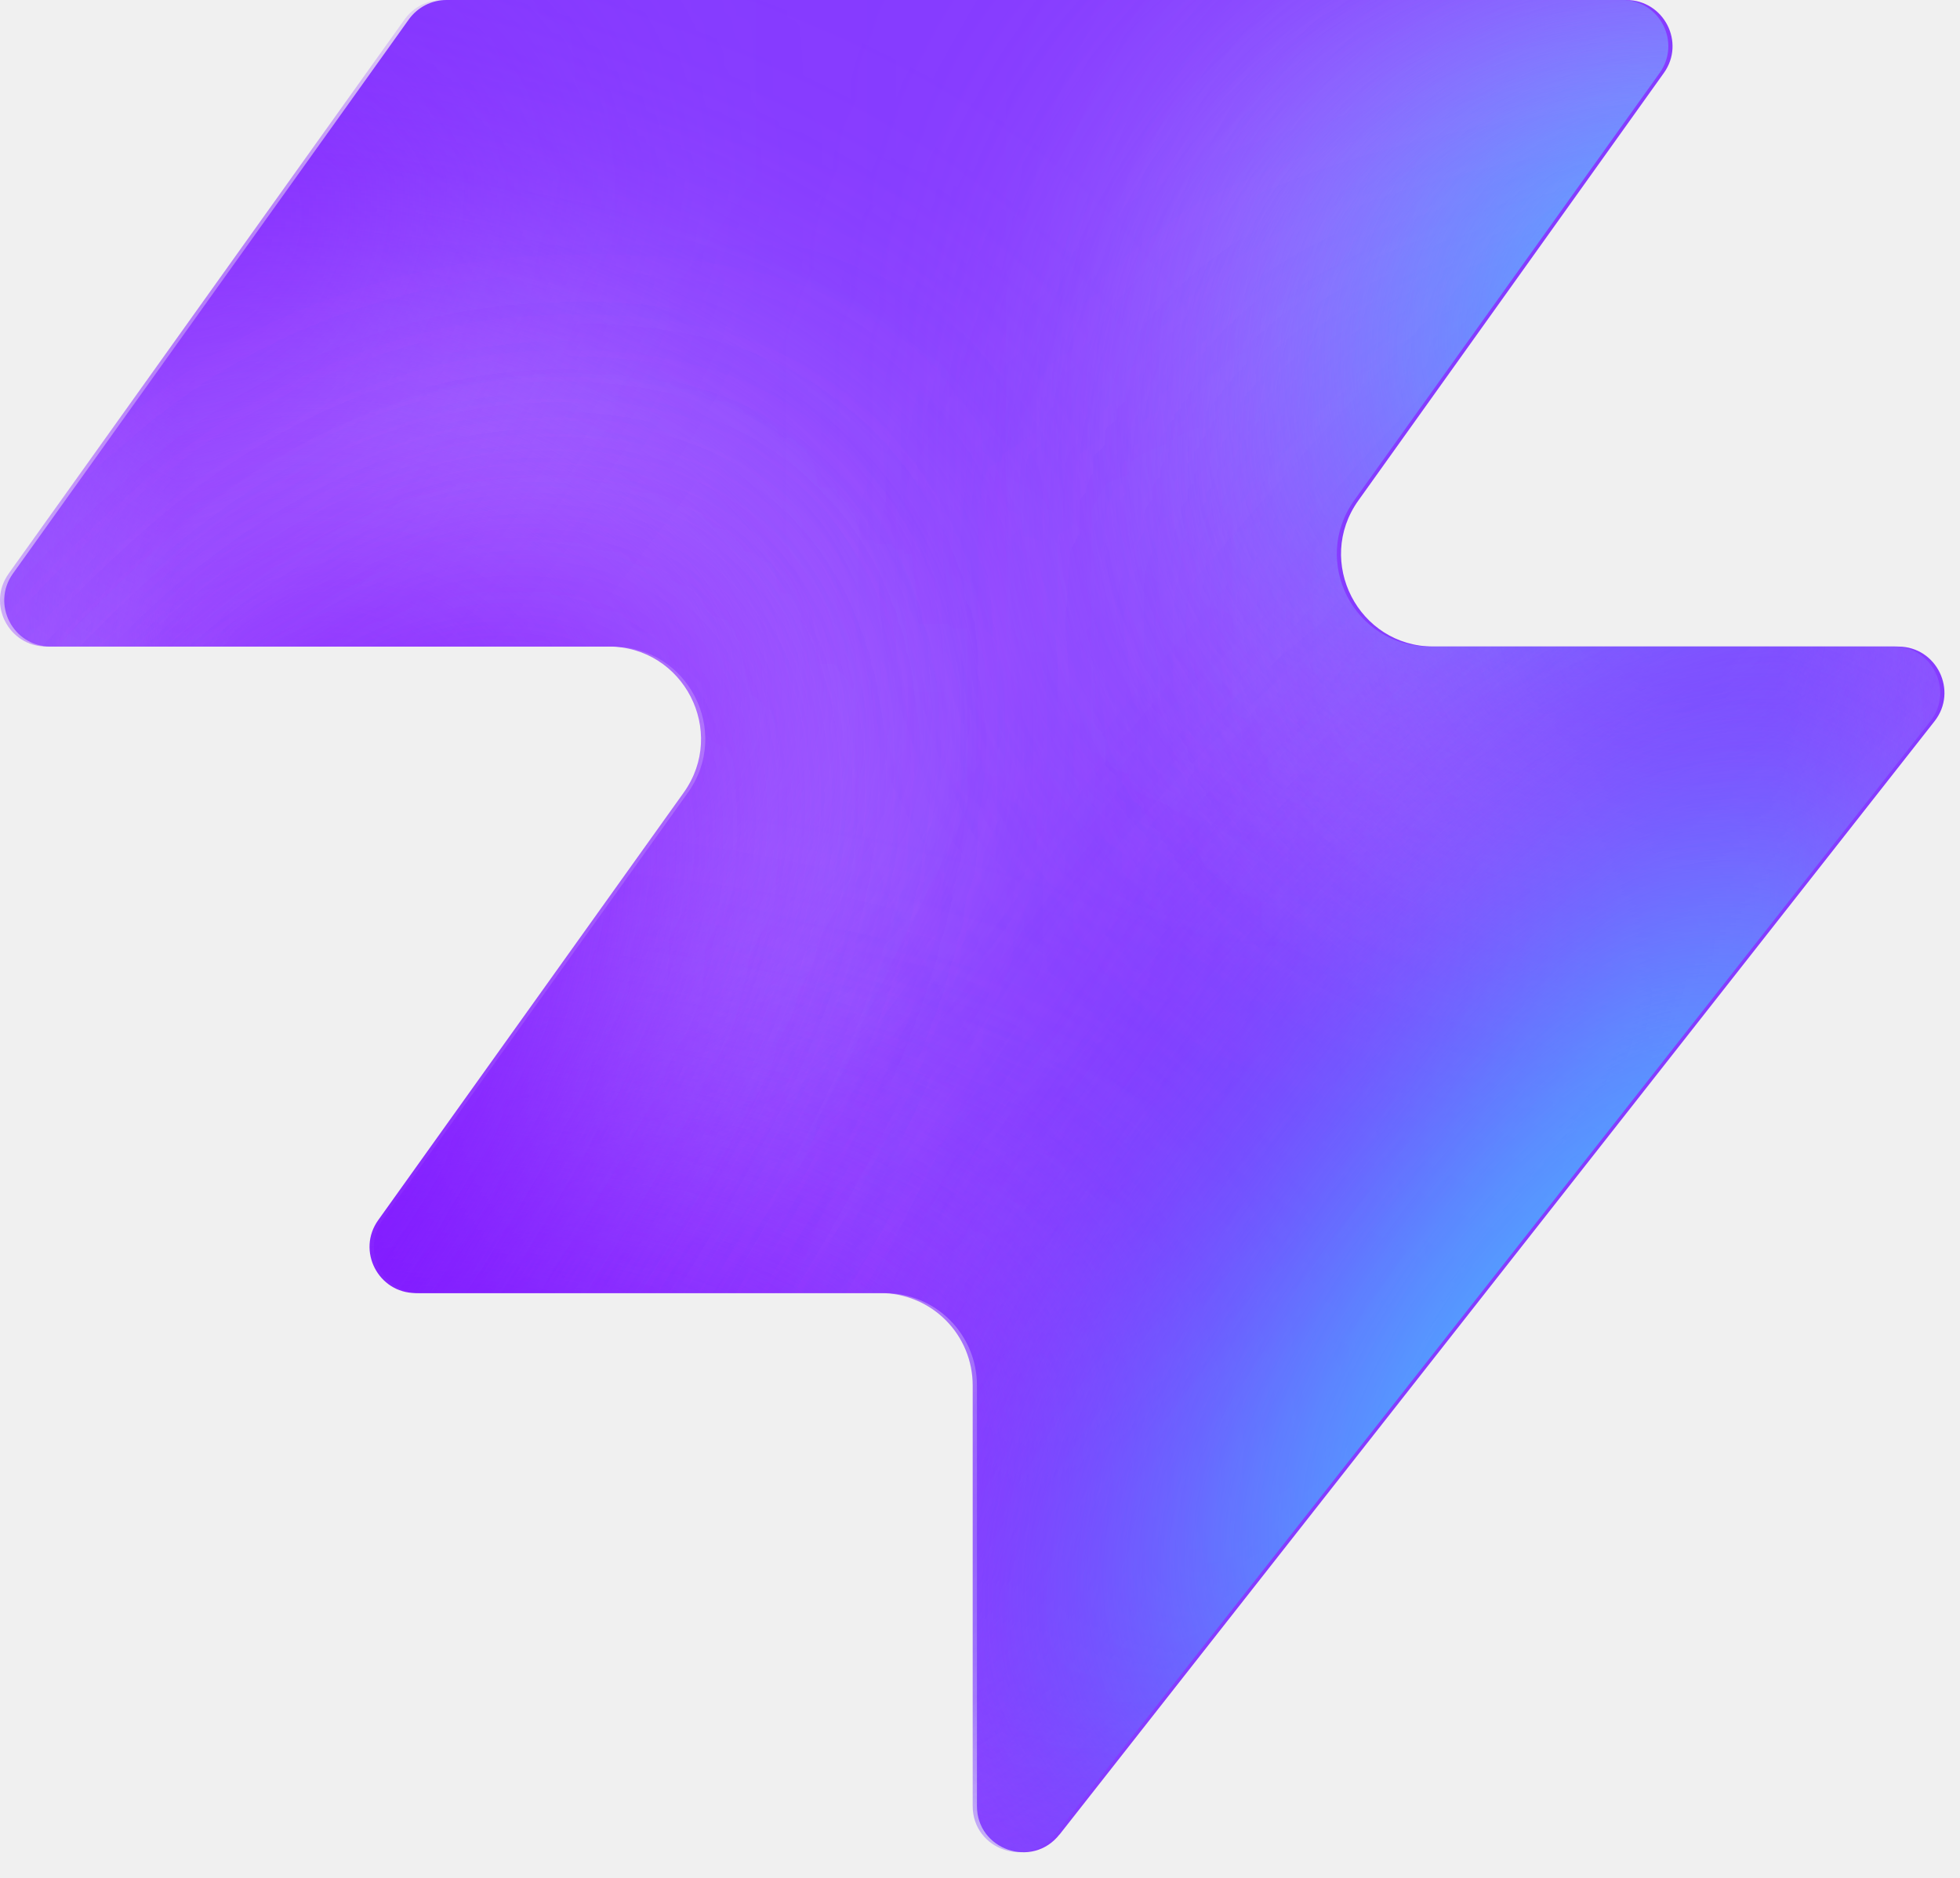
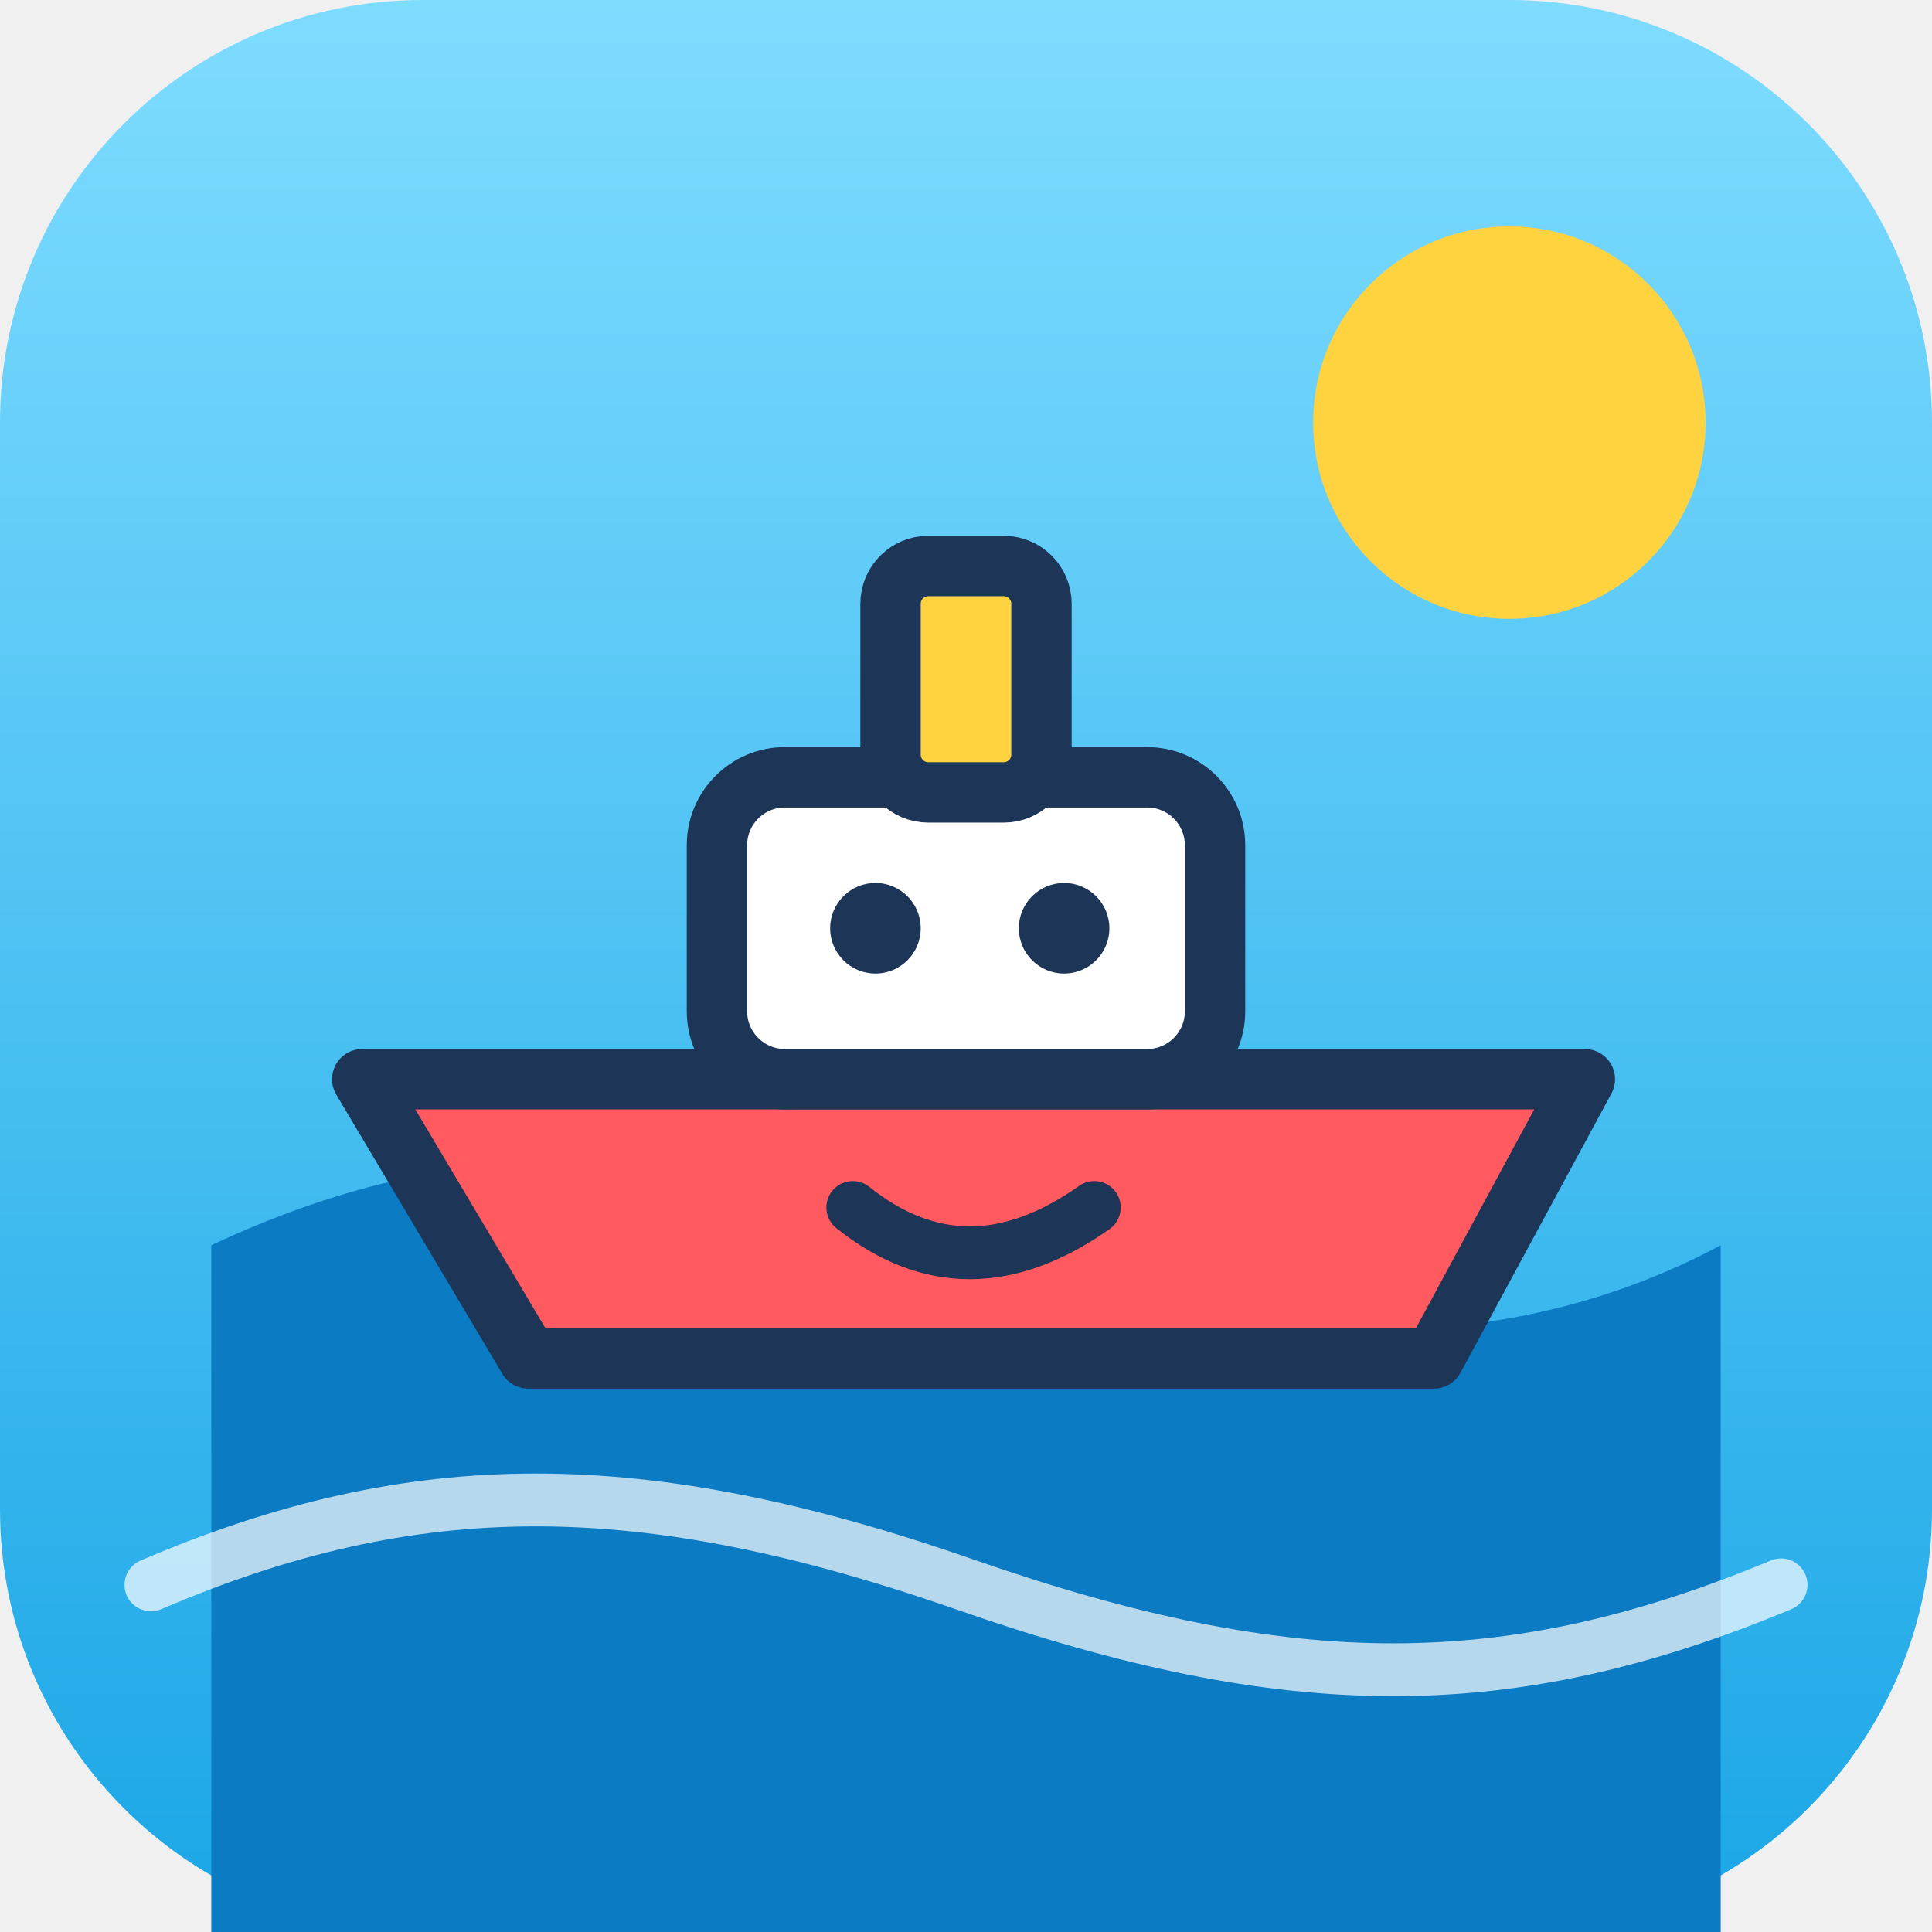
- <svg xmlns="http://www.w3.org/2000/svg" width="48" height="46" fill="none" viewBox="0 0 48 46">
-   <path fill="#863bff" d="M25.946 44.938c-.664.845-2.021.375-2.021-.698V33.937a2.26 2.26 0 0 0-2.262-2.262H10.287c-.92 0-1.456-1.04-.92-1.788l7.48-10.471c1.07-1.497 0-3.578-1.842-3.578H1.237c-.92 0-1.456-1.04-.92-1.788L10.013.474c.214-.297.556-.474.92-.474h28.894c.92 0 1.456 1.04.92 1.788l-7.48 10.471c-1.07 1.498 0 3.579 1.842 3.579h11.377c.943 0 1.473 1.088.89 1.83L25.947 44.94z" style="fill:#863bff;fill:color(display-p3 .525 .23 1);fill-opacity:1" />
-   <mask id="a" width="48" height="46" x="0" y="0" maskUnits="userSpaceOnUse" style="mask-type:alpha">
-     <path fill="#000" d="M25.842 44.938c-.664.844-2.021.375-2.021-.698V33.937a2.26 2.26 0 0 0-2.262-2.262H10.183c-.92 0-1.456-1.04-.92-1.788l7.48-10.471c1.07-1.498 0-3.579-1.842-3.579H1.133c-.92 0-1.456-1.04-.92-1.787L9.91.473c.214-.297.556-.474.92-.474h28.894c.92 0 1.456 1.04.92 1.788l-7.48 10.471c-1.07 1.498 0 3.578 1.842 3.578h11.377c.943 0 1.473 1.088.89 1.832L25.843 44.94z" style="fill:#000;fill-opacity:1" />
-   </mask>
-   <g mask="url(#a)">
-     <g filter="url(#b)">
-       <ellipse cx="5.508" cy="14.704" fill="#ede6ff" rx="5.508" ry="14.704" style="fill:#ede6ff;fill:color(display-p3 .927 .903 1);fill-opacity:1" transform="matrix(.00324 1 1 -.00324 -4.47 31.516)" />
-     </g>
-     <g filter="url(#c)">
-       <ellipse cx="10.399" cy="29.851" fill="#ede6ff" rx="10.399" ry="29.851" style="fill:#ede6ff;fill:color(display-p3 .927 .903 1);fill-opacity:1" transform="matrix(.00324 1 1 -.00324 -39.328 7.883)" />
-     </g>
-     <g filter="url(#d)">
-       <ellipse cx="5.508" cy="30.487" fill="#7e14ff" rx="5.508" ry="30.487" style="fill:#7e14ff;fill:color(display-p3 .492 .077 1);fill-opacity:1" transform="rotate(89.814 -25.913 -14.639)scale(1 -1)" />
-     </g>
-     <g filter="url(#e)">
-       <ellipse cx="5.508" cy="30.599" fill="#7e14ff" rx="5.508" ry="30.599" style="fill:#7e14ff;fill:color(display-p3 .492 .077 1);fill-opacity:1" transform="rotate(89.814 -32.644 -3.334)scale(1 -1)" />
-     </g>
-     <g filter="url(#f)">
-       <ellipse cx="5.508" cy="30.599" fill="#7e14ff" rx="5.508" ry="30.599" style="fill:#7e14ff;fill:color(display-p3 .492 .077 1);fill-opacity:1" transform="matrix(.00324 1 1 -.00324 -34.34 30.47)" />
-     </g>
-     <g filter="url(#g)">
-       <ellipse cx="14.072" cy="22.078" fill="#ede6ff" rx="14.072" ry="22.078" style="fill:#ede6ff;fill:color(display-p3 .927 .903 1);fill-opacity:1" transform="rotate(93.35 24.506 48.493)scale(-1 1)" />
-     </g>
-     <g filter="url(#h)">
-       <ellipse cx="3.47" cy="21.501" fill="#7e14ff" rx="3.47" ry="21.501" style="fill:#7e14ff;fill:color(display-p3 .492 .077 1);fill-opacity:1" transform="rotate(89.009 28.708 47.59)scale(-1 1)" />
-     </g>
-     <g filter="url(#i)">
-       <ellipse cx="3.47" cy="21.501" fill="#7e14ff" rx="3.47" ry="21.501" style="fill:#7e14ff;fill:color(display-p3 .492 .077 1);fill-opacity:1" transform="rotate(89.009 28.708 47.59)scale(-1 1)" />
-     </g>
-     <g filter="url(#j)">
-       <ellipse cx=".387" cy="8.972" fill="#7e14ff" rx="4.407" ry="29.108" style="fill:#7e14ff;fill:color(display-p3 .492 .077 1);fill-opacity:1" transform="rotate(39.51 .387 8.972)" />
-     </g>
-     <g filter="url(#k)">
-       <ellipse cx="47.523" cy="-6.092" fill="#7e14ff" rx="4.407" ry="29.108" style="fill:#7e14ff;fill:color(display-p3 .492 .077 1);fill-opacity:1" transform="rotate(37.892 47.523 -6.092)" />
-     </g>
-     <g filter="url(#l)">
-       <ellipse cx="41.412" cy="6.333" fill="#47bfff" rx="5.971" ry="9.665" style="fill:#47bfff;fill:color(display-p3 .28 .748 1);fill-opacity:1" transform="rotate(37.892 41.412 6.333)" />
-     </g>
-     <g filter="url(#m)">
-       <ellipse cx="-1.879" cy="38.332" fill="#7e14ff" rx="4.407" ry="29.108" style="fill:#7e14ff;fill:color(display-p3 .492 .077 1);fill-opacity:1" transform="rotate(37.892 -1.88 38.332)" />
-     </g>
-     <g filter="url(#n)">
-       <ellipse cx="-1.879" cy="38.332" fill="#7e14ff" rx="4.407" ry="29.108" style="fill:#7e14ff;fill:color(display-p3 .492 .077 1);fill-opacity:1" transform="rotate(37.892 -1.88 38.332)" />
-     </g>
-     <g filter="url(#o)">
-       <ellipse cx="35.651" cy="29.907" fill="#7e14ff" rx="4.407" ry="29.108" style="fill:#7e14ff;fill:color(display-p3 .492 .077 1);fill-opacity:1" transform="rotate(37.892 35.651 29.907)" />
-     </g>
-     <g filter="url(#p)">
-       <ellipse cx="38.418" cy="32.4" fill="#47bfff" rx="5.971" ry="15.297" style="fill:#47bfff;fill:color(display-p3 .28 .748 1);fill-opacity:1" transform="rotate(37.892 38.418 32.4)" />
-     </g>
-   </g>
+ <svg xmlns="http://www.w3.org/2000/svg" viewBox="0 0 512 512">
  <defs>
-     <filter id="b" width="60.045" height="41.654" x="-19.77" y="16.149" color-interpolation-filters="sRGB" filterUnits="userSpaceOnUse">
-       <feFlood flood-opacity="0" result="BackgroundImageFix" />
-       <feBlend in="SourceGraphic" in2="BackgroundImageFix" result="shape" />
-       <feGaussianBlur result="effect1_foregroundBlur_2002_17158" stdDeviation="7.659" />
-     </filter>
-     <filter id="c" width="90.34" height="51.437" x="-54.613" y="-7.533" color-interpolation-filters="sRGB" filterUnits="userSpaceOnUse">
-       <feFlood flood-opacity="0" result="BackgroundImageFix" />
-       <feBlend in="SourceGraphic" in2="BackgroundImageFix" result="shape" />
-       <feGaussianBlur result="effect1_foregroundBlur_2002_17158" stdDeviation="7.659" />
-     </filter>
-     <filter id="d" width="79.355" height="29.4" x="-49.64" y="2.03" color-interpolation-filters="sRGB" filterUnits="userSpaceOnUse">
-       <feFlood flood-opacity="0" result="BackgroundImageFix" />
-       <feBlend in="SourceGraphic" in2="BackgroundImageFix" result="shape" />
-       <feGaussianBlur result="effect1_foregroundBlur_2002_17158" stdDeviation="4.596" />
-     </filter>
-     <filter id="e" width="79.579" height="29.4" x="-45.045" y="20.029" color-interpolation-filters="sRGB" filterUnits="userSpaceOnUse">
-       <feFlood flood-opacity="0" result="BackgroundImageFix" />
-       <feBlend in="SourceGraphic" in2="BackgroundImageFix" result="shape" />
-       <feGaussianBlur result="effect1_foregroundBlur_2002_17158" stdDeviation="4.596" />
-     </filter>
-     <filter id="f" width="79.579" height="29.4" x="-43.513" y="21.178" color-interpolation-filters="sRGB" filterUnits="userSpaceOnUse">
-       <feFlood flood-opacity="0" result="BackgroundImageFix" />
-       <feBlend in="SourceGraphic" in2="BackgroundImageFix" result="shape" />
-       <feGaussianBlur result="effect1_foregroundBlur_2002_17158" stdDeviation="4.596" />
-     </filter>
-     <filter id="g" width="74.749" height="58.852" x="15.756" y="-17.901" color-interpolation-filters="sRGB" filterUnits="userSpaceOnUse">
-       <feFlood flood-opacity="0" result="BackgroundImageFix" />
-       <feBlend in="SourceGraphic" in2="BackgroundImageFix" result="shape" />
-       <feGaussianBlur result="effect1_foregroundBlur_2002_17158" stdDeviation="7.659" />
-     </filter>
-     <filter id="h" width="61.377" height="25.362" x="23.548" y="2.284" color-interpolation-filters="sRGB" filterUnits="userSpaceOnUse">
-       <feFlood flood-opacity="0" result="BackgroundImageFix" />
-       <feBlend in="SourceGraphic" in2="BackgroundImageFix" result="shape" />
-       <feGaussianBlur result="effect1_foregroundBlur_2002_17158" stdDeviation="4.596" />
-     </filter>
-     <filter id="i" width="61.377" height="25.362" x="23.548" y="2.284" color-interpolation-filters="sRGB" filterUnits="userSpaceOnUse">
-       <feFlood flood-opacity="0" result="BackgroundImageFix" />
-       <feBlend in="SourceGraphic" in2="BackgroundImageFix" result="shape" />
-       <feGaussianBlur result="effect1_foregroundBlur_2002_17158" stdDeviation="4.596" />
-     </filter>
-     <filter id="j" width="56.045" height="63.649" x="-27.636" y="-22.853" color-interpolation-filters="sRGB" filterUnits="userSpaceOnUse">
-       <feFlood flood-opacity="0" result="BackgroundImageFix" />
-       <feBlend in="SourceGraphic" in2="BackgroundImageFix" result="shape" />
-       <feGaussianBlur result="effect1_foregroundBlur_2002_17158" stdDeviation="4.596" />
-     </filter>
-     <filter id="k" width="54.814" height="64.646" x="20.116" y="-38.415" color-interpolation-filters="sRGB" filterUnits="userSpaceOnUse">
-       <feFlood flood-opacity="0" result="BackgroundImageFix" />
-       <feBlend in="SourceGraphic" in2="BackgroundImageFix" result="shape" />
-       <feGaussianBlur result="effect1_foregroundBlur_2002_17158" stdDeviation="4.596" />
-     </filter>
-     <filter id="l" width="33.541" height="35.313" x="24.641" y="-11.323" color-interpolation-filters="sRGB" filterUnits="userSpaceOnUse">
-       <feFlood flood-opacity="0" result="BackgroundImageFix" />
-       <feBlend in="SourceGraphic" in2="BackgroundImageFix" result="shape" />
-       <feGaussianBlur result="effect1_foregroundBlur_2002_17158" stdDeviation="4.596" />
-     </filter>
-     <filter id="m" width="54.814" height="64.646" x="-29.286" y="6.009" color-interpolation-filters="sRGB" filterUnits="userSpaceOnUse">
-       <feFlood flood-opacity="0" result="BackgroundImageFix" />
-       <feBlend in="SourceGraphic" in2="BackgroundImageFix" result="shape" />
-       <feGaussianBlur result="effect1_foregroundBlur_2002_17158" stdDeviation="4.596" />
-     </filter>
-     <filter id="n" width="54.814" height="64.646" x="-29.286" y="6.009" color-interpolation-filters="sRGB" filterUnits="userSpaceOnUse">
-       <feFlood flood-opacity="0" result="BackgroundImageFix" />
-       <feBlend in="SourceGraphic" in2="BackgroundImageFix" result="shape" />
-       <feGaussianBlur result="effect1_foregroundBlur_2002_17158" stdDeviation="4.596" />
-     </filter>
-     <filter id="o" width="54.814" height="64.646" x="8.244" y="-2.416" color-interpolation-filters="sRGB" filterUnits="userSpaceOnUse">
-       <feFlood flood-opacity="0" result="BackgroundImageFix" />
-       <feBlend in="SourceGraphic" in2="BackgroundImageFix" result="shape" />
-       <feGaussianBlur result="effect1_foregroundBlur_2002_17158" stdDeviation="4.596" />
-     </filter>
-     <filter id="p" width="39.409" height="43.623" x="18.713" y="10.588" color-interpolation-filters="sRGB" filterUnits="userSpaceOnUse">
-       <feFlood flood-opacity="0" result="BackgroundImageFix" />
-       <feBlend in="SourceGraphic" in2="BackgroundImageFix" result="shape" />
-       <feGaussianBlur result="effect1_foregroundBlur_2002_17158" stdDeviation="4.596" />
-     </filter>
+     <linearGradient id="sky" x1="0" y1="0" x2="0" y2="1">
+       <stop offset="0" stop-color="#7fdcff" />
+       <stop offset="1" stop-color="#1aa6e6" />
+     </linearGradient>
  </defs>
+   <rect width="512" height="512" rx="112" fill="url(#sky)" />
+   <circle cx="400" cy="112" r="52" fill="#ffd23f" />
+   <path d="M56 330 C 120 300 180 300 256 330 S 400 360 456 330 V 512 H 56 Z" fill="#0b7bc4" />
+   <path d="M96 286 H 420 L 380 360 H 140 Z" fill="#ff5a5f" stroke="#1d3557" stroke-width="16" stroke-linejoin="round" />
+   <rect x="190" y="206" width="132" height="80" rx="18" fill="#fff" stroke="#1d3557" stroke-width="16" />
+   <rect x="236" y="150" width="40" height="60" rx="10" fill="#ffd23f" stroke="#1d3557" stroke-width="16" />
+   <circle cx="232" cy="246" r="12" fill="#1d3557" />
+   <circle cx="282" cy="246" r="12" fill="#1d3557" />
+   <path d="M226 320 Q 256 344 290 320" fill="none" stroke="#1d3557" stroke-width="14" stroke-linecap="round" />
+   <path d="M40 420 C 110 390 170 390 256 420 S 400 450 472 420" fill="none" stroke="#fff" stroke-opacity=".7" stroke-width="14" stroke-linecap="round" />
</svg>
